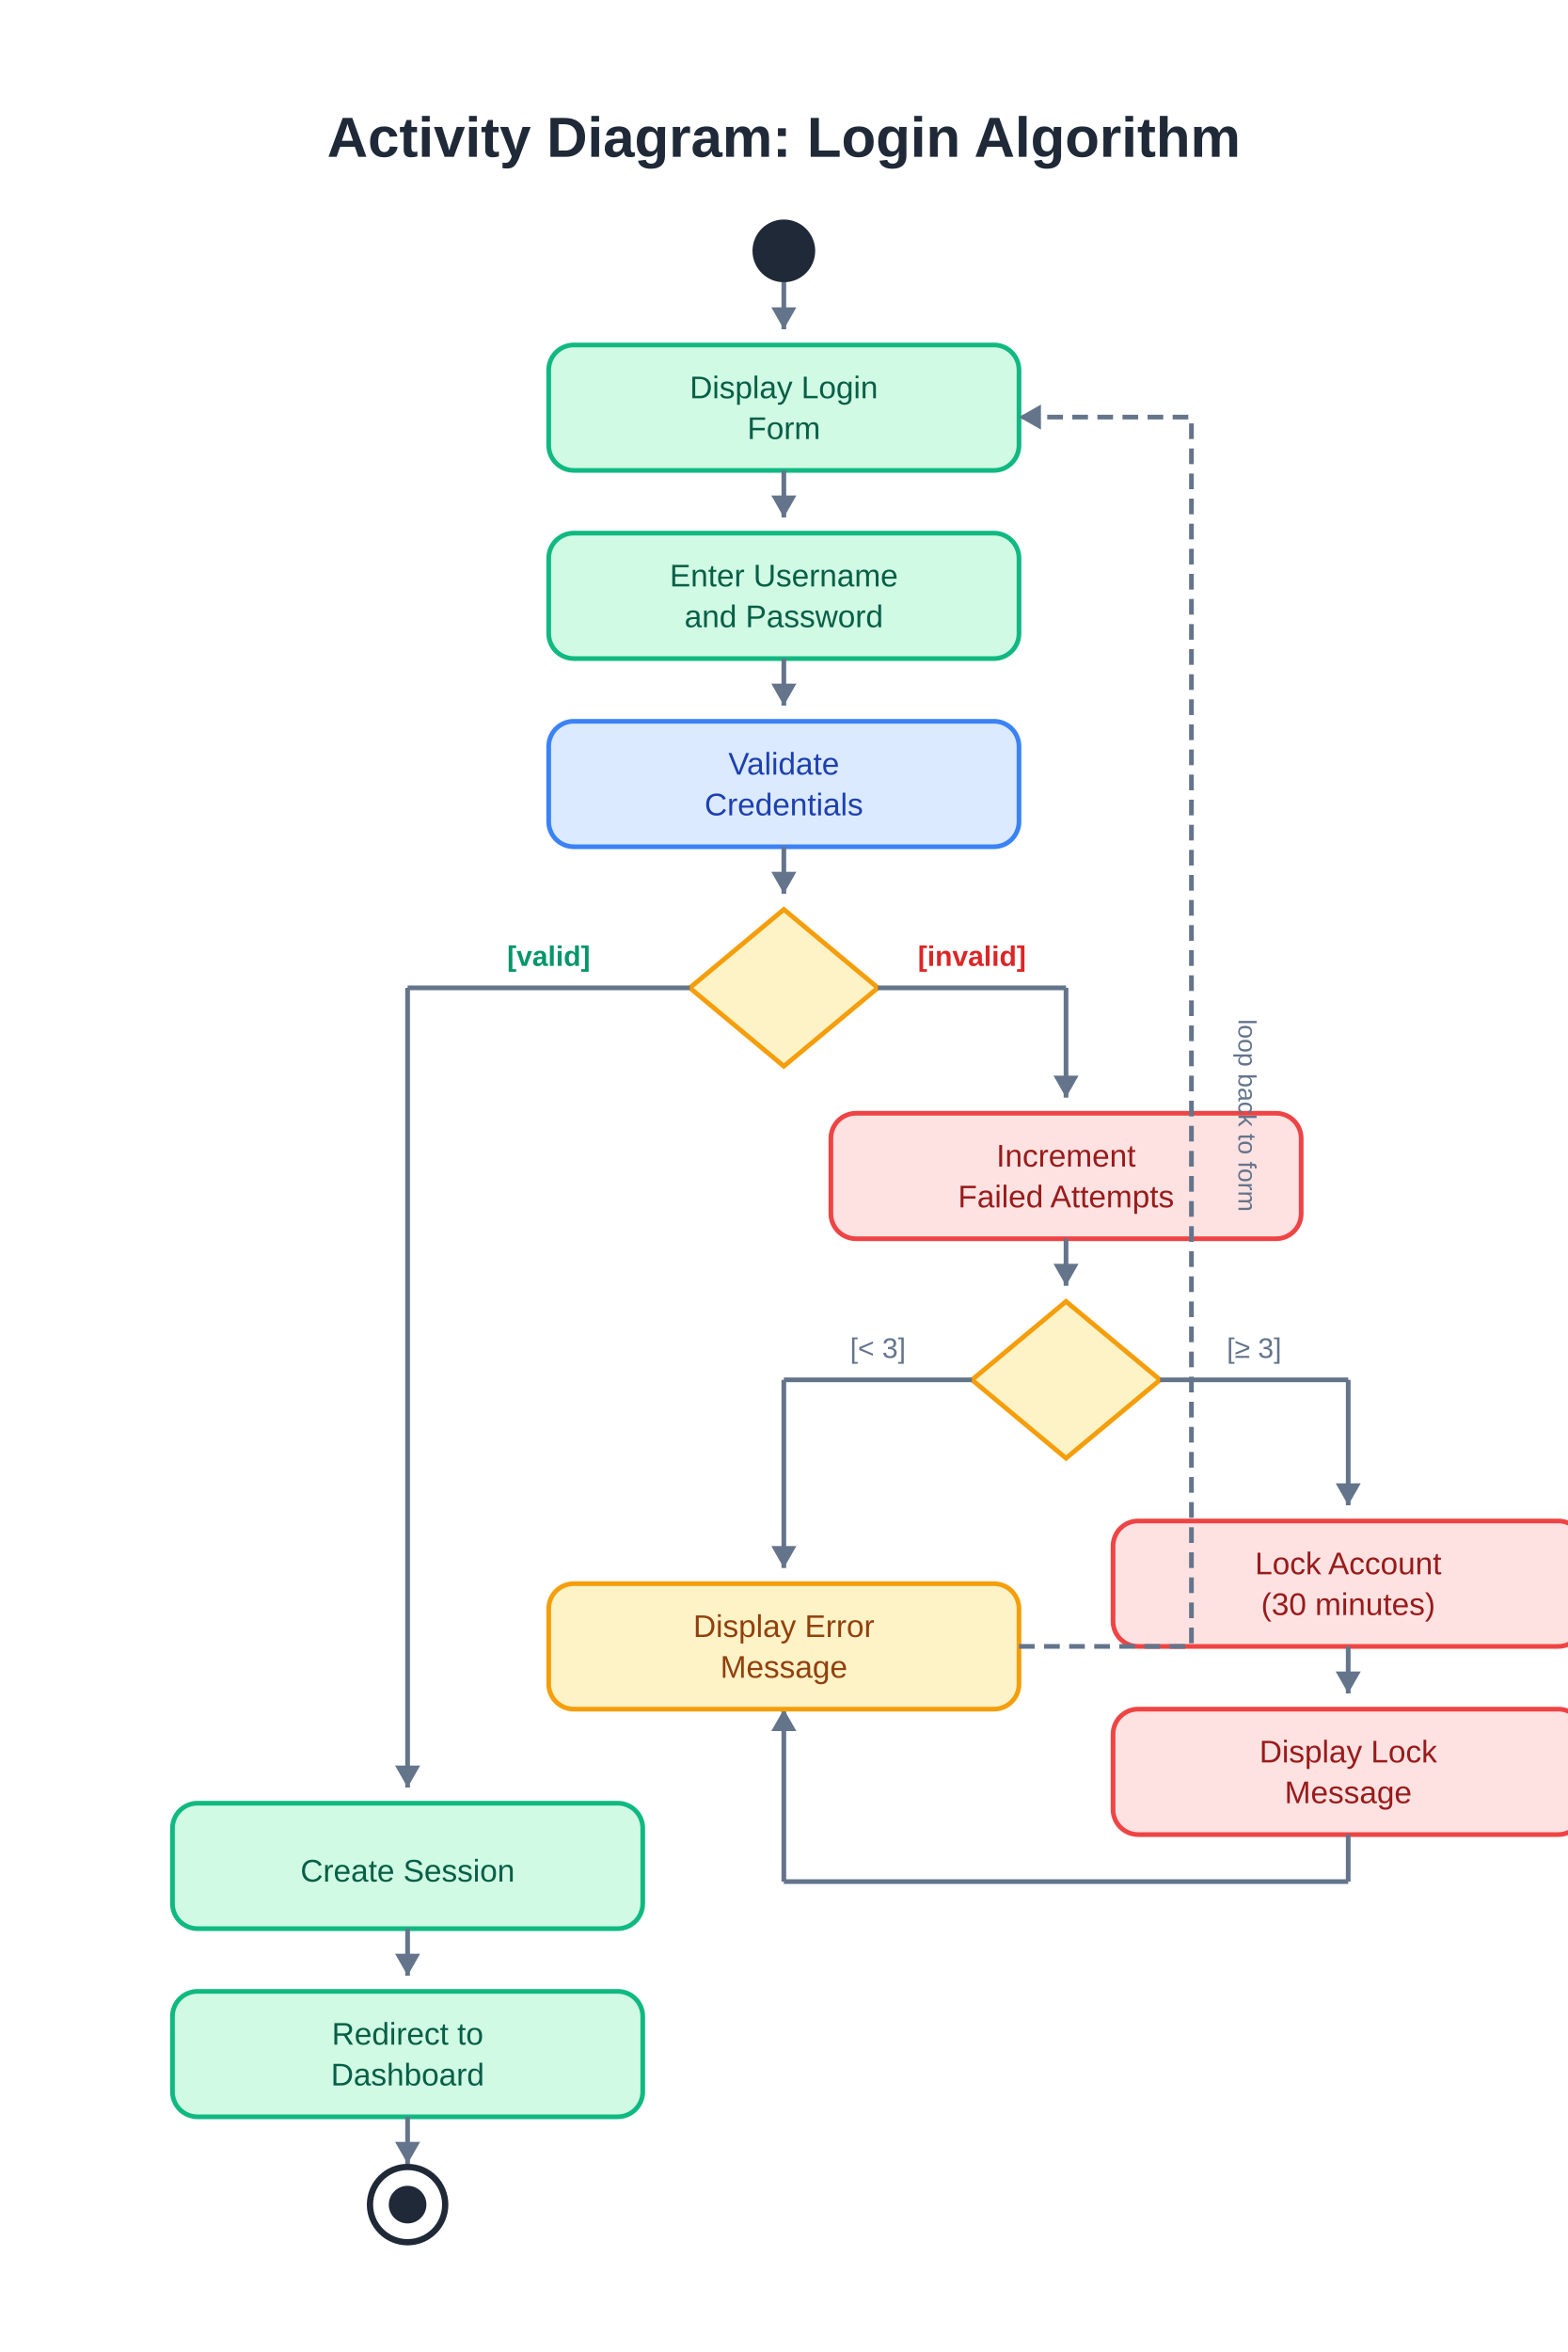
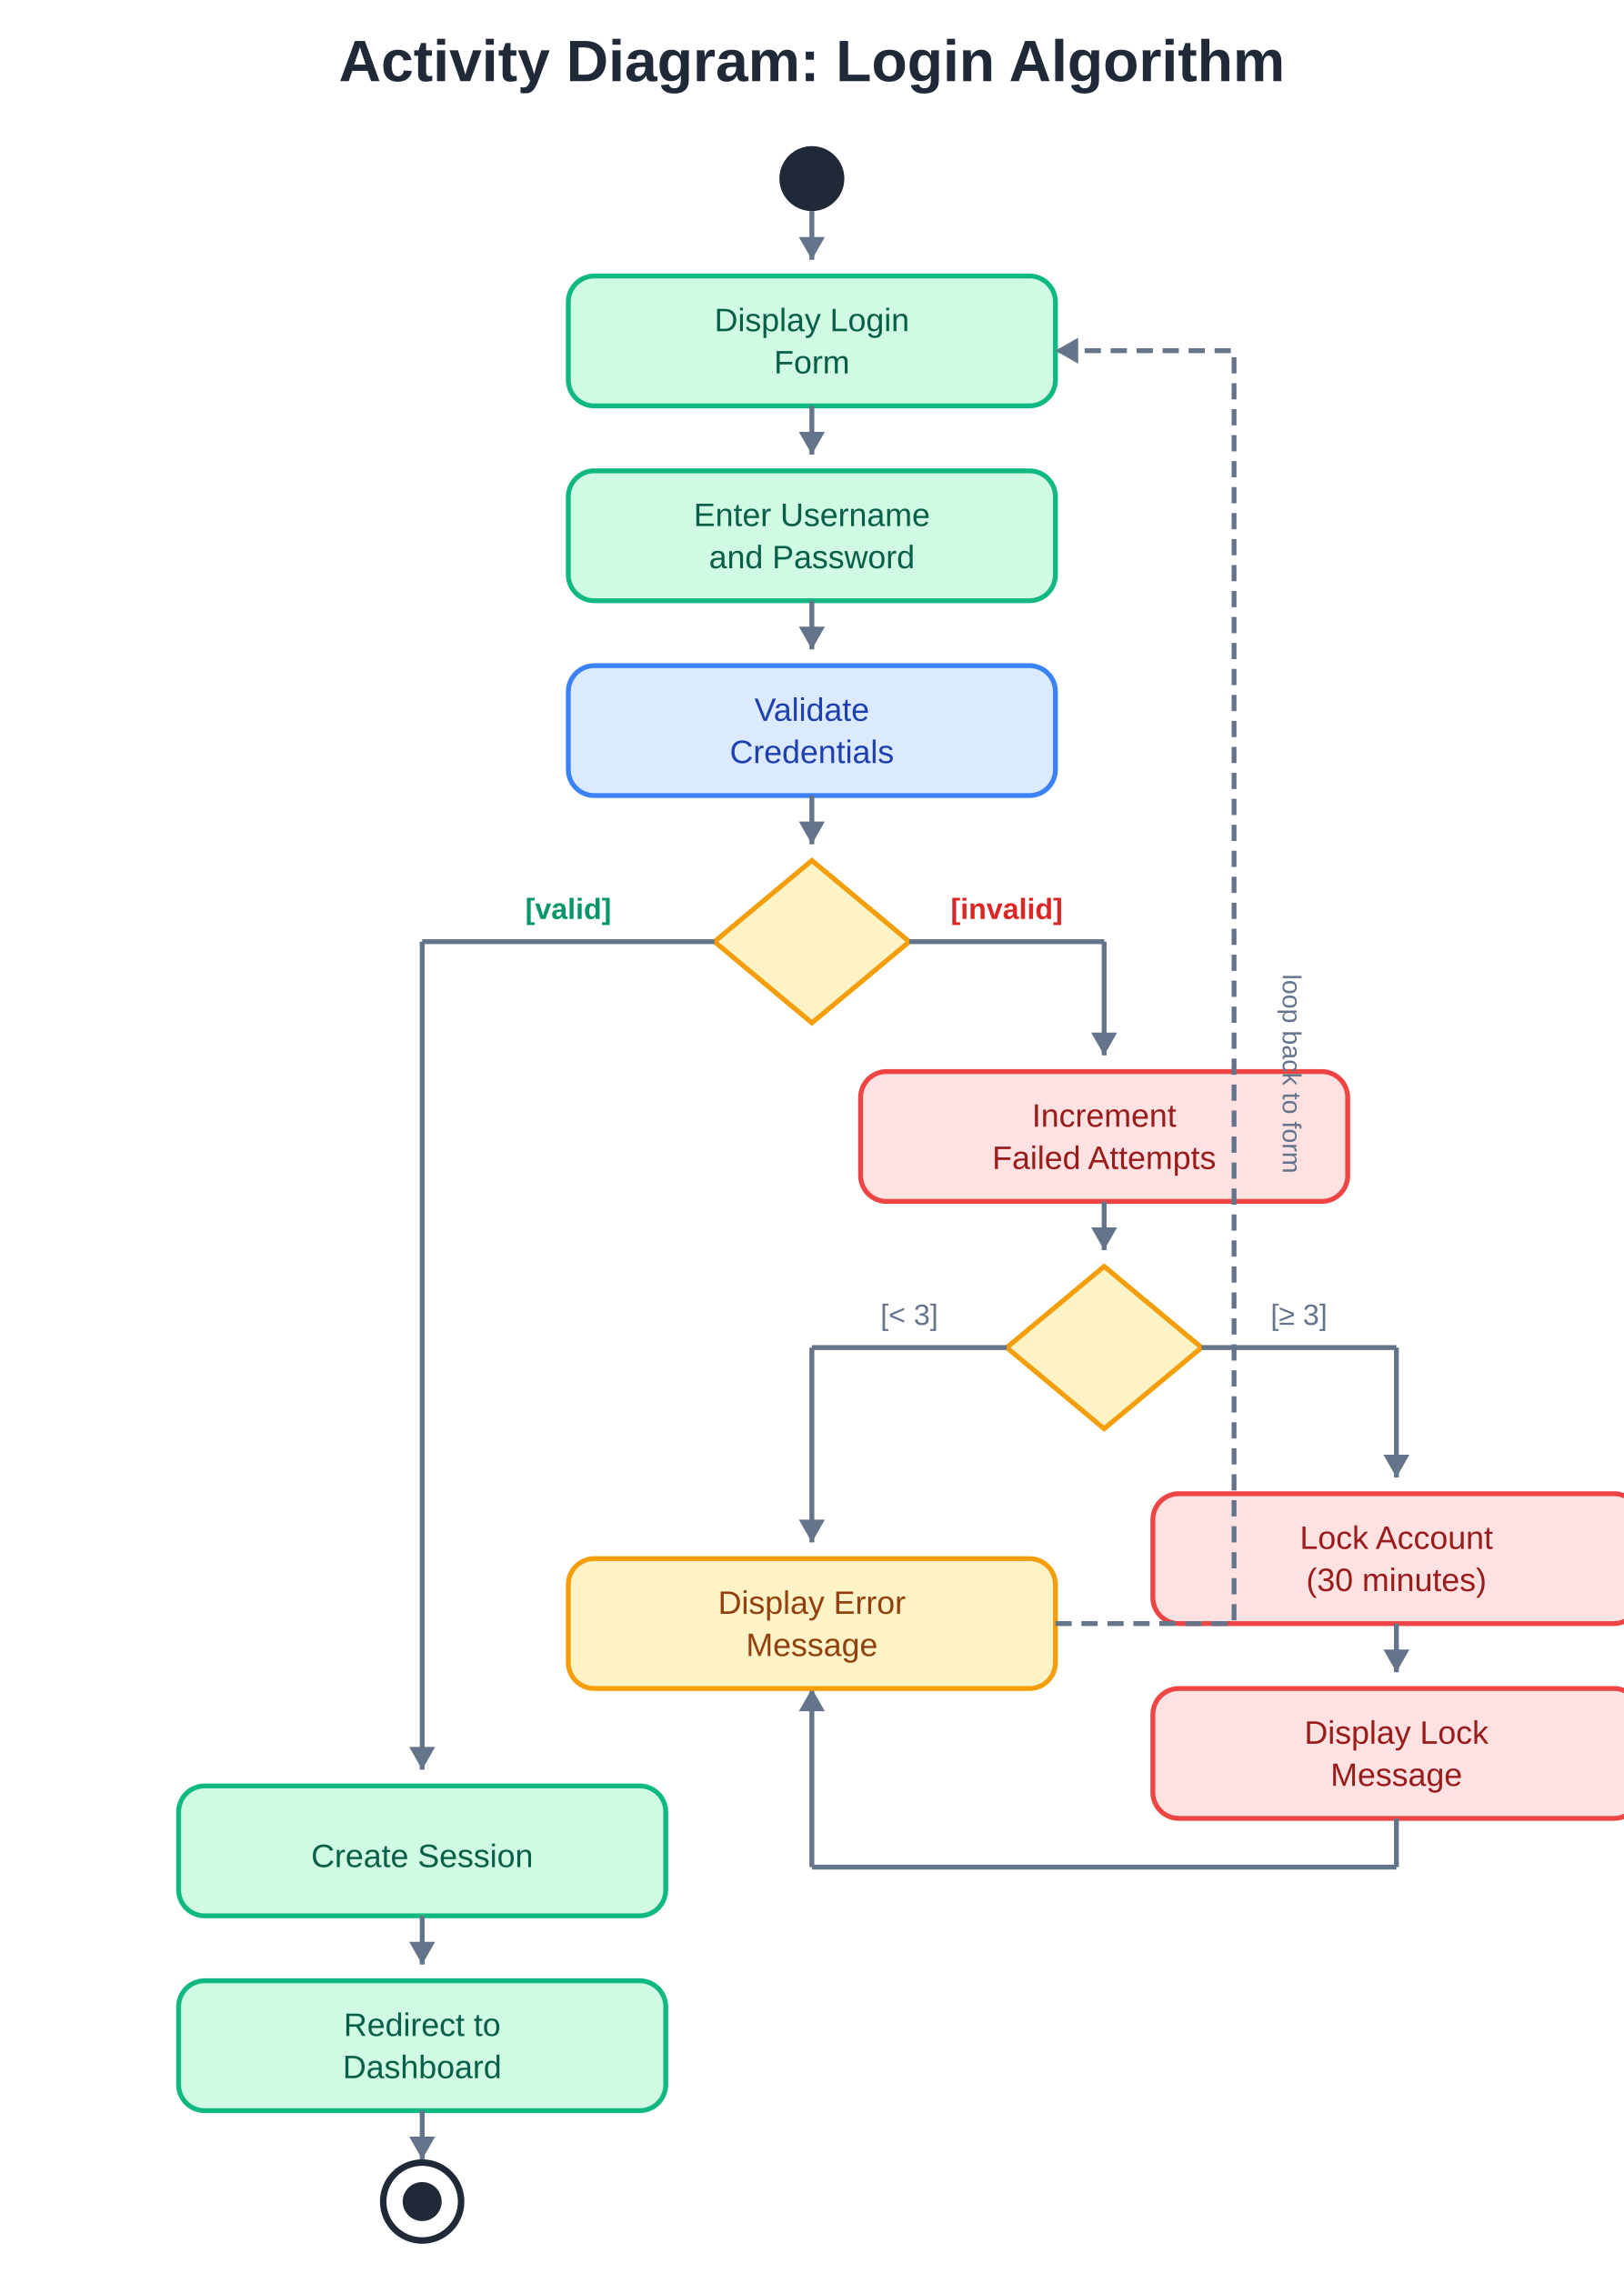
- <svg xmlns="http://www.w3.org/2000/svg" viewBox="0 0 500 700" width="500" height="750">
+ <svg xmlns="http://www.w3.org/2000/svg" viewBox="0 0 500 700" width="500" height="700">
  <text x="250" y="25" text-anchor="middle" font-family="Arial, sans-serif" font-size="18" font-weight="bold" fill="#1F2937">Activity Diagram: Login Algorithm</text>
  <circle cx="250" cy="55" r="10" fill="#1F2937" />
  <line x1="250" y1="65" x2="250" y2="80" stroke="#64748B" stroke-width="1.5" />
  <polygon points="250,80 246,73 254,73" fill="#64748B" />
  <rect x="175" y="85" width="150" height="40" rx="8" fill="#D1FAE5" stroke="#10B981" stroke-width="1.5" />
  <text x="250" y="102" text-anchor="middle" font-family="Arial, sans-serif" font-size="10" fill="#065F46">Display Login</text>
  <text x="250" y="115" text-anchor="middle" font-family="Arial, sans-serif" font-size="10" fill="#065F46">Form</text>
  <line x1="250" y1="125" x2="250" y2="140" stroke="#64748B" stroke-width="1.5" />
  <polygon points="250,140 246,133 254,133" fill="#64748B" />
  <rect x="175" y="145" width="150" height="40" rx="8" fill="#D1FAE5" stroke="#10B981" stroke-width="1.5" />
  <text x="250" y="162" text-anchor="middle" font-family="Arial, sans-serif" font-size="10" fill="#065F46">Enter Username</text>
  <text x="250" y="175" text-anchor="middle" font-family="Arial, sans-serif" font-size="10" fill="#065F46">and Password</text>
  <line x1="250" y1="185" x2="250" y2="200" stroke="#64748B" stroke-width="1.5" />
  <polygon points="250,200 246,193 254,193" fill="#64748B" />
  <rect x="175" y="205" width="150" height="40" rx="8" fill="#DBEAFE" stroke="#3B82F6" stroke-width="1.5" />
  <text x="250" y="222" text-anchor="middle" font-family="Arial, sans-serif" font-size="10" fill="#1E40AF">Validate</text>
  <text x="250" y="235" text-anchor="middle" font-family="Arial, sans-serif" font-size="10" fill="#1E40AF">Credentials</text>
  <line x1="250" y1="245" x2="250" y2="260" stroke="#64748B" stroke-width="1.5" />
  <polygon points="250,260 246,253 254,253" fill="#64748B" />
  <polygon points="250,265 280,290 250,315 220,290" fill="#FEF3C7" stroke="#F59E0B" stroke-width="1.5" />
  <line x1="220" y1="290" x2="130" y2="290" stroke="#64748B" stroke-width="1.5" />
  <line x1="130" y1="290" x2="130" y2="545" stroke="#64748B" stroke-width="1.5" />
  <polygon points="130,545 126,538 134,538" fill="#64748B" />
  <text x="175" y="283" text-anchor="middle" font-family="Arial, sans-serif" font-size="9" fill="#059669" font-weight="bold">[valid]</text>
  <line x1="280" y1="290" x2="340" y2="290" stroke="#64748B" stroke-width="1.5" />
  <line x1="340" y1="290" x2="340" y2="325" stroke="#64748B" stroke-width="1.5" />
  <polygon points="340,325 336,318 344,318" fill="#64748B" />
  <text x="310" y="283" text-anchor="middle" font-family="Arial, sans-serif" font-size="9" fill="#DC2626" font-weight="bold">[invalid]</text>
  <rect x="265" y="330" width="150" height="40" rx="8" fill="#FEE2E2" stroke="#EF4444" stroke-width="1.5" />
  <text x="340" y="347" text-anchor="middle" font-family="Arial, sans-serif" font-size="10" fill="#991B1B">Increment</text>
  <text x="340" y="360" text-anchor="middle" font-family="Arial, sans-serif" font-size="10" fill="#991B1B">Failed Attempts</text>
  <line x1="340" y1="370" x2="340" y2="385" stroke="#64748B" stroke-width="1.5" />
  <polygon points="340,385 336,378 344,378" fill="#64748B" />
  <polygon points="340,390 370,415 340,440 310,415" fill="#FEF3C7" stroke="#F59E0B" stroke-width="1.5" />
  <line x1="310" y1="415" x2="250" y2="415" stroke="#64748B" stroke-width="1.5" />
  <line x1="250" y1="415" x2="250" y2="475" stroke="#64748B" stroke-width="1.5" />
  <polygon points="250,475 246,468 254,468" fill="#64748B" />
  <text x="280" y="408" text-anchor="middle" font-family="Arial, sans-serif" font-size="9" fill="#64748B">[&lt; 3]</text>
  <line x1="370" y1="415" x2="430" y2="415" stroke="#64748B" stroke-width="1.5" />
  <line x1="430" y1="415" x2="430" y2="455" stroke="#64748B" stroke-width="1.5" />
  <polygon points="430,455 426,448 434,448" fill="#64748B" />
  <text x="400" y="408" text-anchor="middle" font-family="Arial, sans-serif" font-size="9" fill="#64748B">[≥ 3]</text>
  <rect x="355" y="460" width="150" height="40" rx="8" fill="#FEE2E2" stroke="#EF4444" stroke-width="1.5" />
  <text x="430" y="477" text-anchor="middle" font-family="Arial, sans-serif" font-size="10" fill="#991B1B">Lock Account</text>
  <text x="430" y="490" text-anchor="middle" font-family="Arial, sans-serif" font-size="10" fill="#991B1B">(30 minutes)</text>
  <line x1="430" y1="500" x2="430" y2="515" stroke="#64748B" stroke-width="1.5" />
  <polygon points="430,515 426,508 434,508" fill="#64748B" />
  <rect x="355" y="520" width="150" height="40" rx="8" fill="#FEE2E2" stroke="#EF4444" stroke-width="1.5" />
  <text x="430" y="537" text-anchor="middle" font-family="Arial, sans-serif" font-size="10" fill="#991B1B">Display Lock</text>
  <text x="430" y="550" text-anchor="middle" font-family="Arial, sans-serif" font-size="10" fill="#991B1B">Message</text>
  <line x1="430" y1="560" x2="430" y2="575" stroke="#64748B" stroke-width="1.5" />
  <line x1="430" y1="575" x2="250" y2="575" stroke="#64748B" stroke-width="1.5" />
  <line x1="250" y1="575" x2="250" y2="520" stroke="#64748B" stroke-width="1.5" />
  <polygon points="250,520 246,527 254,527" fill="#64748B" />
  <rect x="175" y="480" width="150" height="40" rx="8" fill="#FEF3C7" stroke="#F59E0B" stroke-width="1.5" />
  <text x="250" y="497" text-anchor="middle" font-family="Arial, sans-serif" font-size="10" fill="#92400E">Display Error</text>
  <text x="250" y="510" text-anchor="middle" font-family="Arial, sans-serif" font-size="10" fill="#92400E">Message</text>
  <path d="M325 500 L380 500 L380 108 L325 108" stroke="#64748B" stroke-width="1.5" fill="none" stroke-dasharray="5,3" />
  <polygon points="325,108 332,104 332,112" fill="#64748B" />
  <text x="395" y="300" text-anchor="start" font-family="Arial, sans-serif" font-size="8" fill="#64748B" transform="rotate(90, 395, 300)">loop back to form</text>
  <rect x="55" y="550" width="150" height="40" rx="8" fill="#D1FAE5" stroke="#10B981" stroke-width="1.5" />
  <text x="130" y="575" text-anchor="middle" font-family="Arial, sans-serif" font-size="10" fill="#065F46">Create Session</text>
  <line x1="130" y1="590" x2="130" y2="605" stroke="#64748B" stroke-width="1.5" />
  <polygon points="130,605 126,598 134,598" fill="#64748B" />
  <rect x="55" y="610" width="150" height="40" rx="8" fill="#D1FAE5" stroke="#10B981" stroke-width="1.5" />
  <text x="130" y="627" text-anchor="middle" font-family="Arial, sans-serif" font-size="10" fill="#065F46">Redirect to</text>
  <text x="130" y="640" text-anchor="middle" font-family="Arial, sans-serif" font-size="10" fill="#065F46">Dashboard</text>
  <line x1="130" y1="650" x2="130" y2="665" stroke="#64748B" stroke-width="1.5" />
  <polygon points="130,665 126,658 134,658" fill="#64748B" />
  <circle cx="130" cy="678" r="12" fill="none" stroke="#1F2937" stroke-width="2" />
  <circle cx="130" cy="678" r="6" fill="#1F2937" />
</svg>
